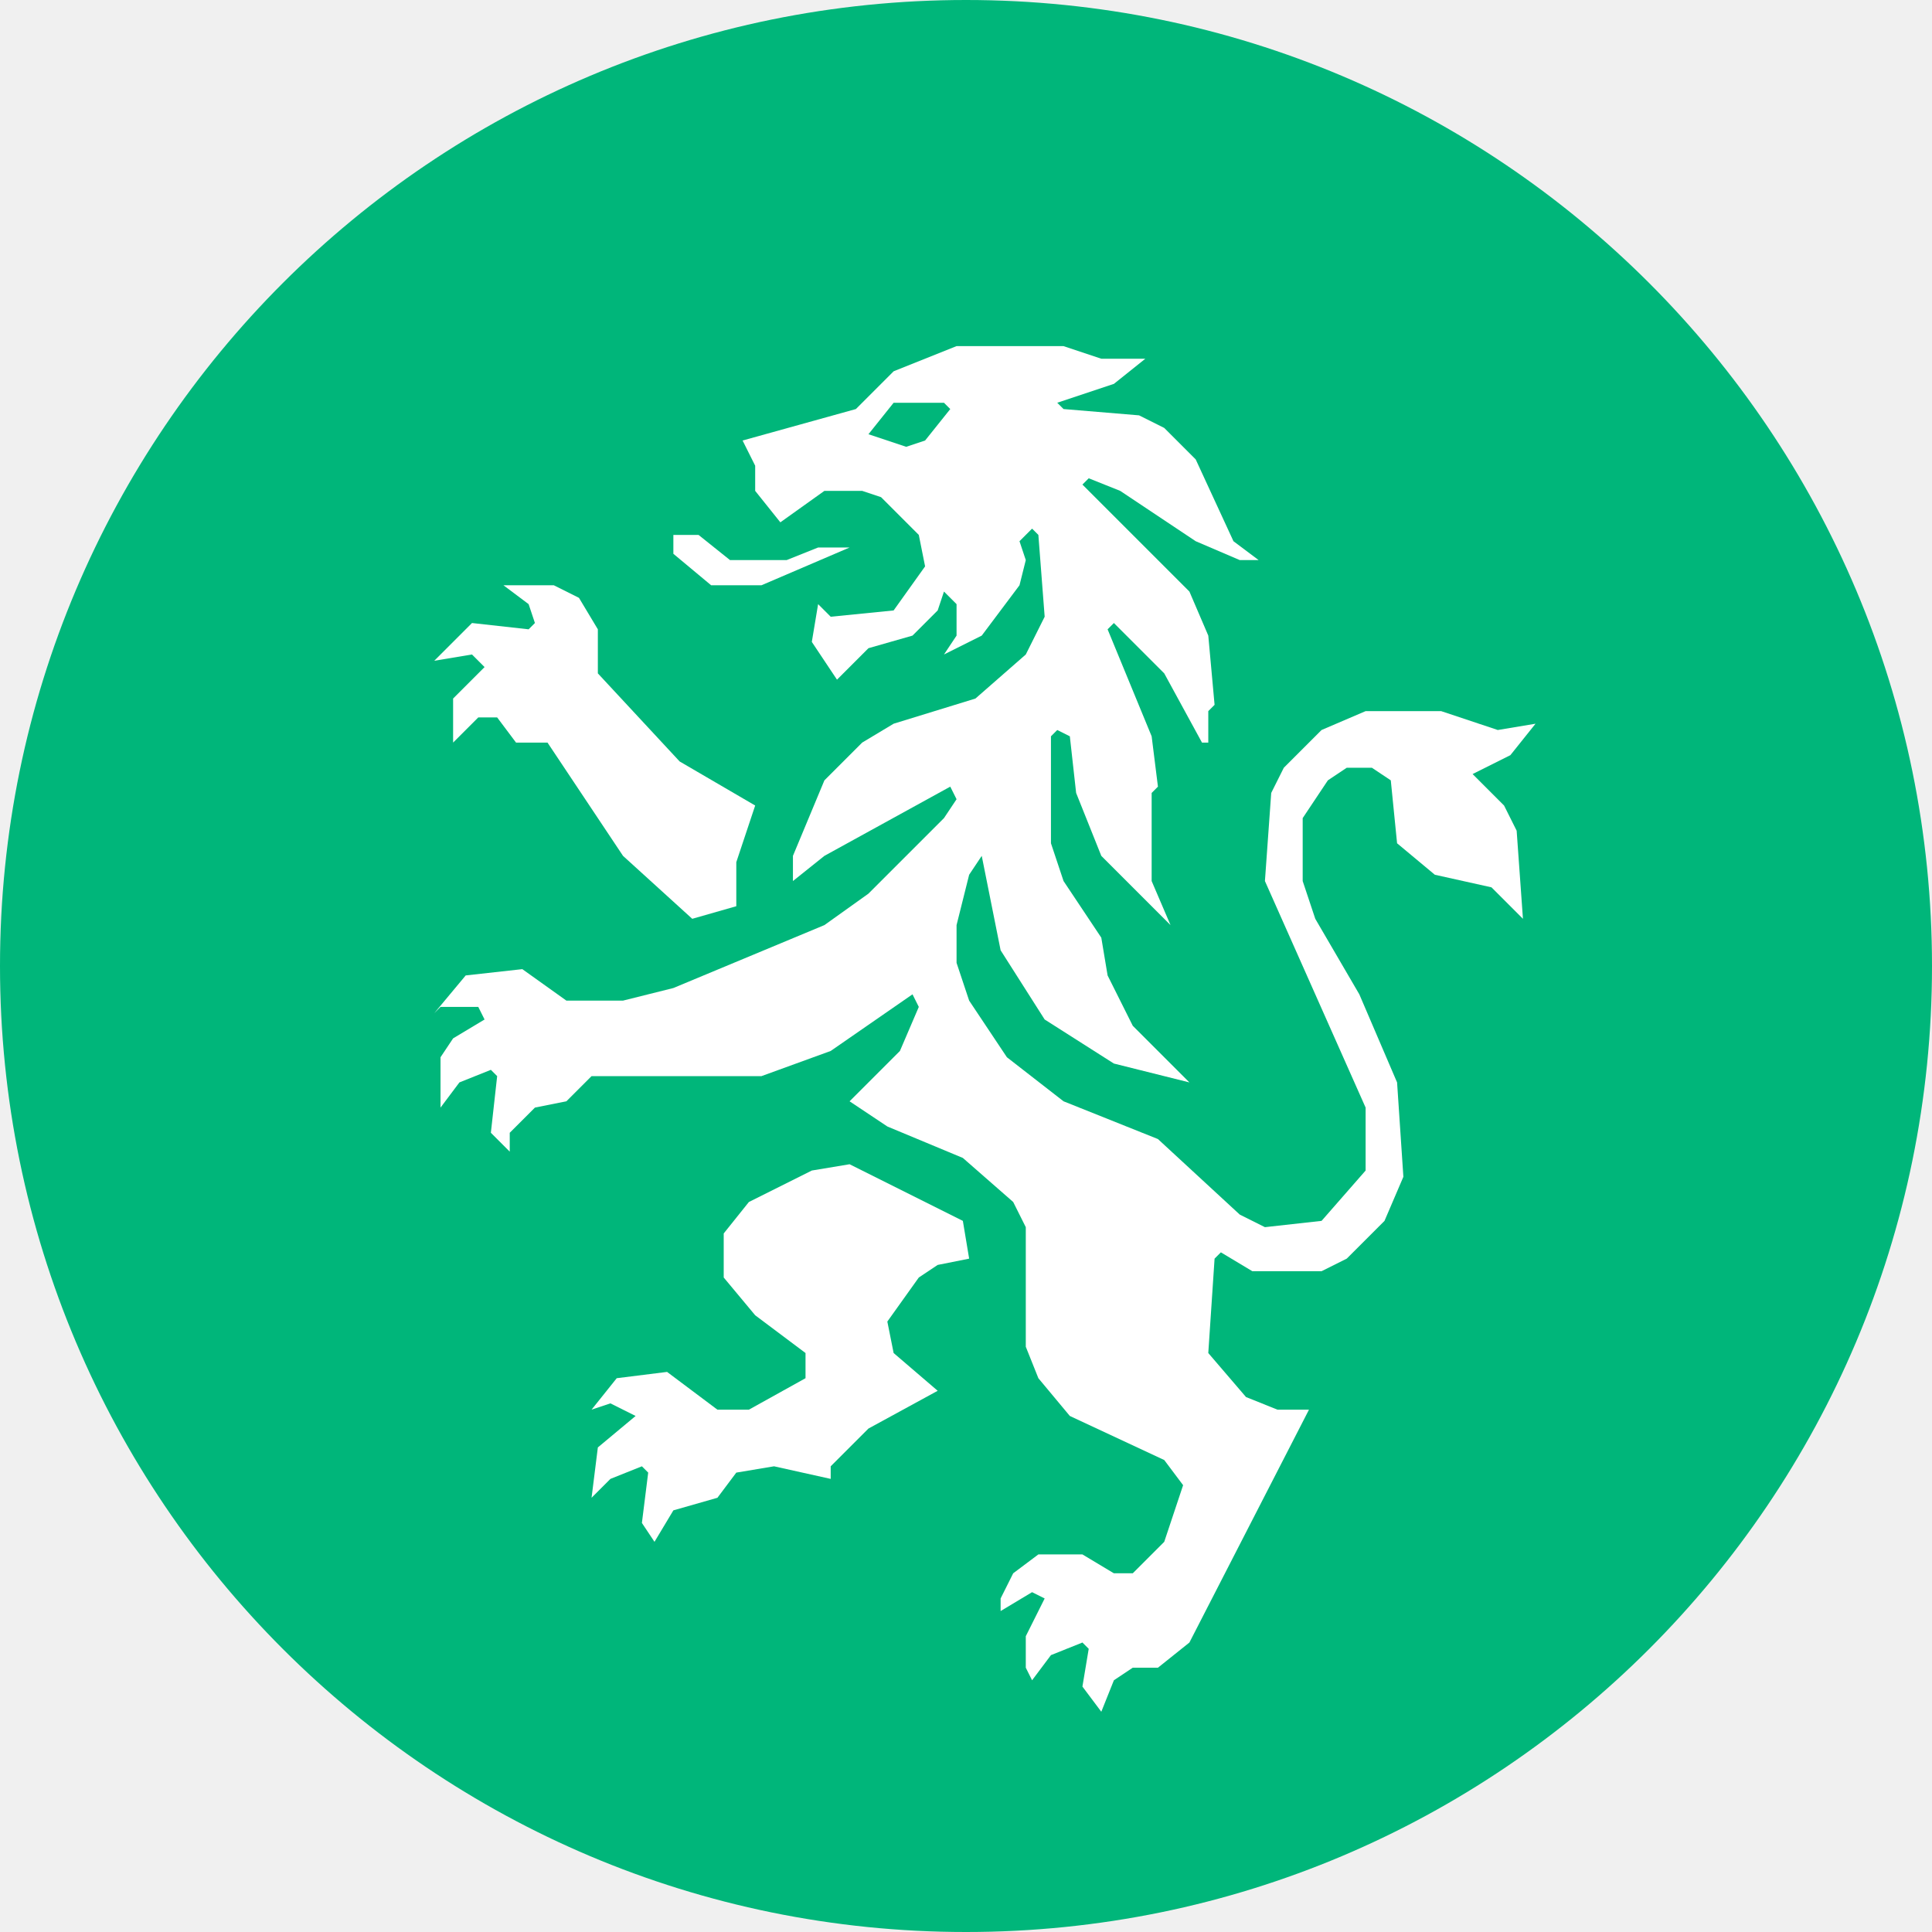
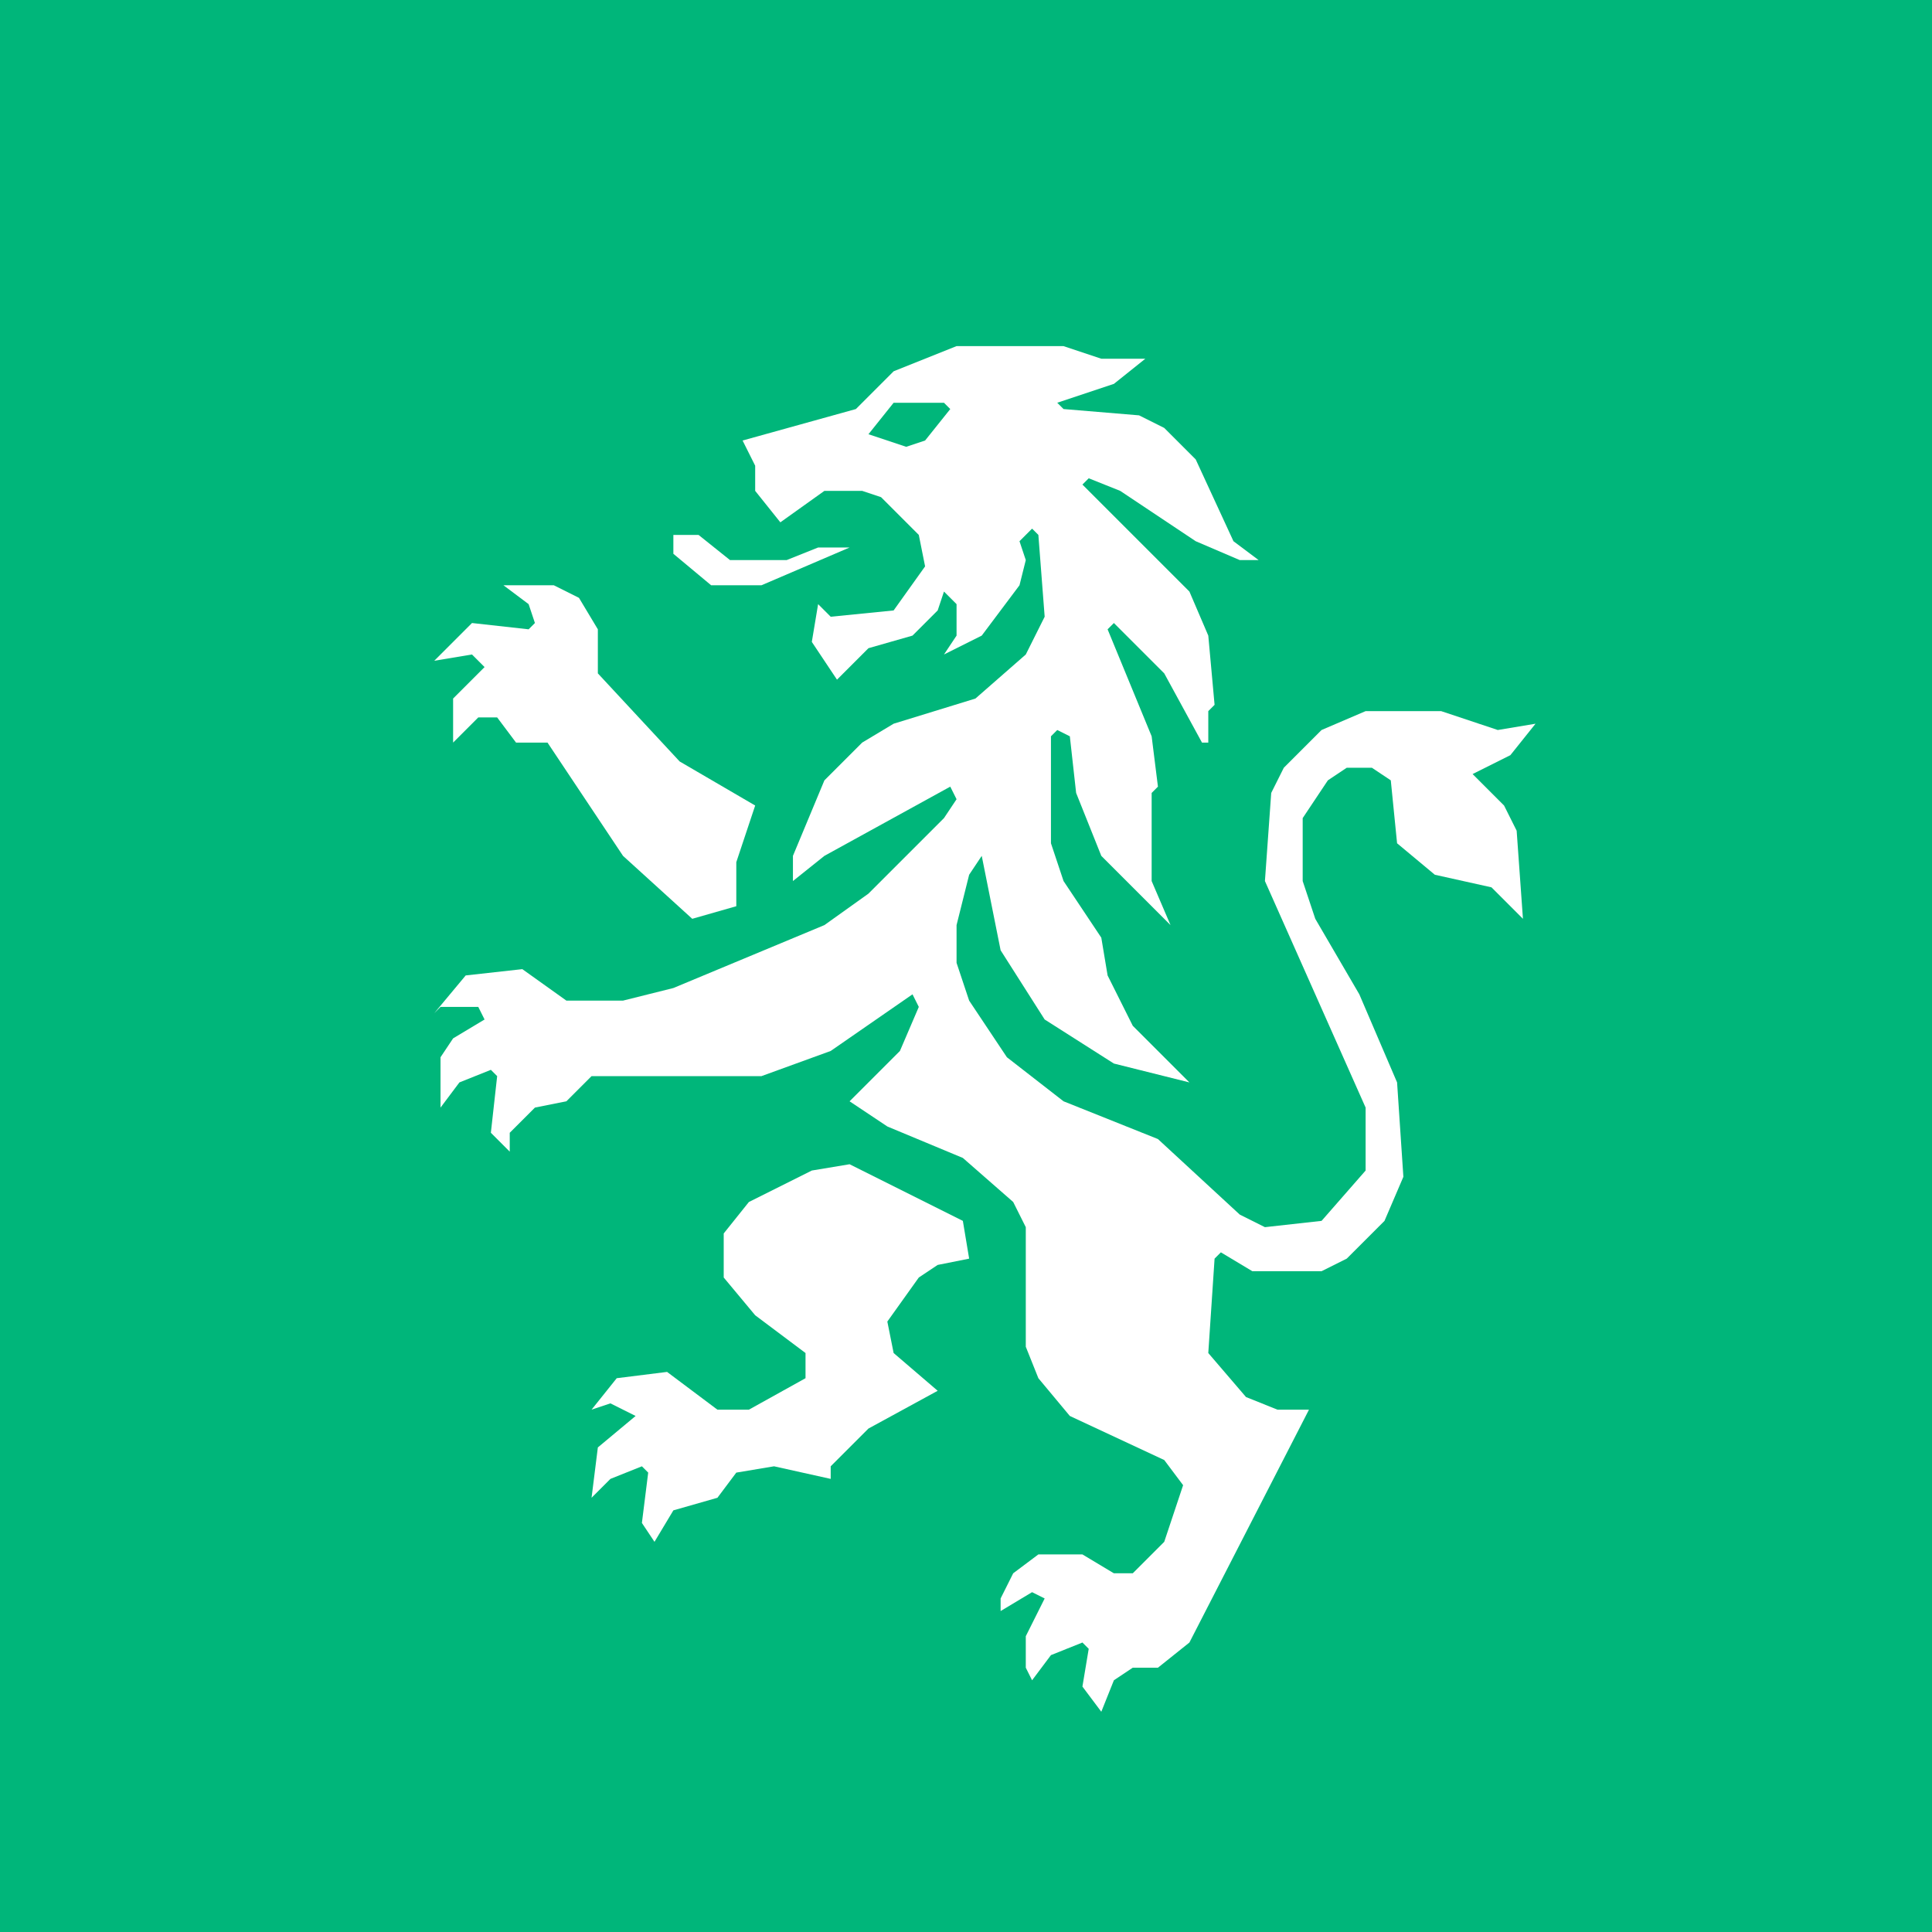
<svg xmlns="http://www.w3.org/2000/svg" viewBox="0 0 307 307">
-   <circle cx="153.5" cy="153.5" r="153.5" fill="#00B67A" />
+   <rect x="0" y="0" width="307" height="307" fill="#00B67A" />
  <g fill="#fff" fill-rule="evenodd">
    <path d="M 153.0,194.0 135.0,185.0 129.0,186.0 119.0,191.0 115.0,196.0 115.0,203.0 120.0,209.0 128.0,215.0 128.0,219.0 119.0,224.0 114.0,224.0 106.0,218.0 98.0,219.0 94.0,224.0 97.0,223.0 101.0,225.0 95.0,230.0 94.0,238.0 97.0,235.0 102.0,233.0 103.0,234.0 102.0,242.0 104.0,245.0 107.0,240.0 114.0,238.0 117.0,234.0 123.0,233.0 132.0,235.0 132.0,233.0 138.0,227.0 149.0,221.0 142.0,215.0 141.0,210.0 146.0,203.0 149.0,201.0 154.0,200.0 Z" />
    <path d="M 80.0,93.0 84.0,96.0 85.0,99.0 84.0,100.0 75.0,99.0 69.0,105.0 75.0,104.0 77.0,106.0 72.0,111.0 72.0,118.0 76.0,114.0 79.0,114.0 82.0,118.0 87.0,118.0 99.0,136.0 110.0,146.0 117.0,144.0 117.0,137.0 120.0,128.0 108.0,121.0 95.0,107.0 95.0,100.0 92.0,95.0 88.0,93.0 Z" />
    <path d="M 107.0,85.0 107.0,88.0 113.0,93.0 121.0,93.0 135.0,87.0 130.0,87.0 125.0,89.0 116.0,89.0 111.0,85.0 Z" />
    <path d="M 152.0,55.0 142.0,59.0 136.0,65.0 118.0,70.0 120.0,74.0 120.0,78.0 124.0,83.0 131.0,78.0 137.0,78.0 140.0,79.0 146.0,85.0 147.0,90.0 142.0,97.0 132.0,98.0 130.0,96.0 129.0,102.0 133.0,108.0 138.0,103.0 145.0,101.0 149.0,97.0 150.0,94.0 152.0,96.0 152.0,101.0 150.0,104.0 156.0,101.0 162.0,93.0 163.0,89.0 162.0,86.0 164.0,84.0 165.0,85.0 166.0,98.0 163.0,104.0 155.0,111.0 142.0,115.0 137.0,118.0 131.0,124.0 126.0,136.0 126.0,140.0 131.0,136.0 151.0,125.0 152.0,127.0 150.0,130.0 138.0,142.0 131.0,147.0 107.0,157.0 99.0,159.0 90.0,159.0 83.0,154.0 74.0,155.0 69.0,161.0 70.0,160.0 76.0,160.0 77.0,162.0 72.0,165.0 70.0,168.0 70.0,176.0 73.0,172.0 78.0,170.0 79.0,171.0 78.0,180.0 81.0,183.0 81.0,180.0 85.0,176.0 90.0,175.0 94.0,171.0 121.0,171.0 132.0,167.0 145.0,158.0 146.0,160.0 143.0,167.0 135.0,175.0 141.0,179.0 153.0,184.0 161.0,191.0 163.0,195.0 163.0,214.0 165.0,219.0 170.0,225.0 185.0,232.0 188.0,236.0 185.0,245.0 180.0,250.0 177.0,250.0 172.0,247.0 165.0,247.0 161.0,250.0 159.0,254.0 159.0,256.0 164.0,253.0 166.0,254.0 163.0,260.0 163.0,265.0 164.0,267.0 167.0,263.0 172.0,261.0 173.0,262.0 172.0,268.0 175.0,272.0 177.0,267.0 180.0,265.0 184.0,265.0 189.0,261.0 208.0,224.0 203.0,224.0 198.0,222.0 192.0,215.0 193.0,200.0 194.0,199.0 199.0,202.0 210.0,202.0 214.0,200.0 220.0,194.0 223.0,187.0 222.0,172.0 216.0,158.0 209.0,146.0 207.0,140.0 207.0,130.0 211.0,124.0 214.0,122.0 218.0,122.0 221.0,124.0 222.0,134.0 228.0,139.0 237.0,141.0 242.0,146.0 241.0,132.0 239.0,128.0 234.0,123.0 240.0,120.0 244.0,115.0 238.0,116.0 229.0,113.0 217.0,113.0 210.0,116.0 204.0,122.0 202.0,126.0 201.0,140.0 217.0,176.0 217.0,186.0 210.0,194.0 201.0,195.0 197.0,193.0 184.0,181.0 169.0,175.0 160.0,168.0 154.0,159.0 152.0,153.0 152.0,147.0 154.0,139.0 156.0,136.0 159.0,151.0 166.0,162.0 177.0,169.0 189.0,172.0 180.0,163.0 176.0,155.0 175.0,149.0 169.0,140.0 167.0,134.0 167.0,117.0 168.0,116.0 170.0,117.0 171.0,126.0 175.0,136.0 186.0,147.0 183.0,140.0 183.0,126.0 184.0,125.0 183.0,117.0 176.0,100.0 177.0,99.0 185.0,107.0 191.0,118.0 192.0,118.0 192.0,113.0 193.0,112.0 192.0,101.0 189.0,94.0 172.0,77.0 173.0,76.0 178.0,78.0 190.0,86.0 197.0,89.0 200.0,89.0 196.0,86.0 190.0,73.0 185.0,68.0 181.0,66.0 169.0,65.0 168.0,64.0 177.0,61.0 182.0,57.0 175.0,57.0 169.0,55.0 Z M 144.0,71.0 147.0,70.0 151.0,65.0 150.0,64.0 142.0,64.0 138.0,69.0 Z" />
  </g>
</svg>
